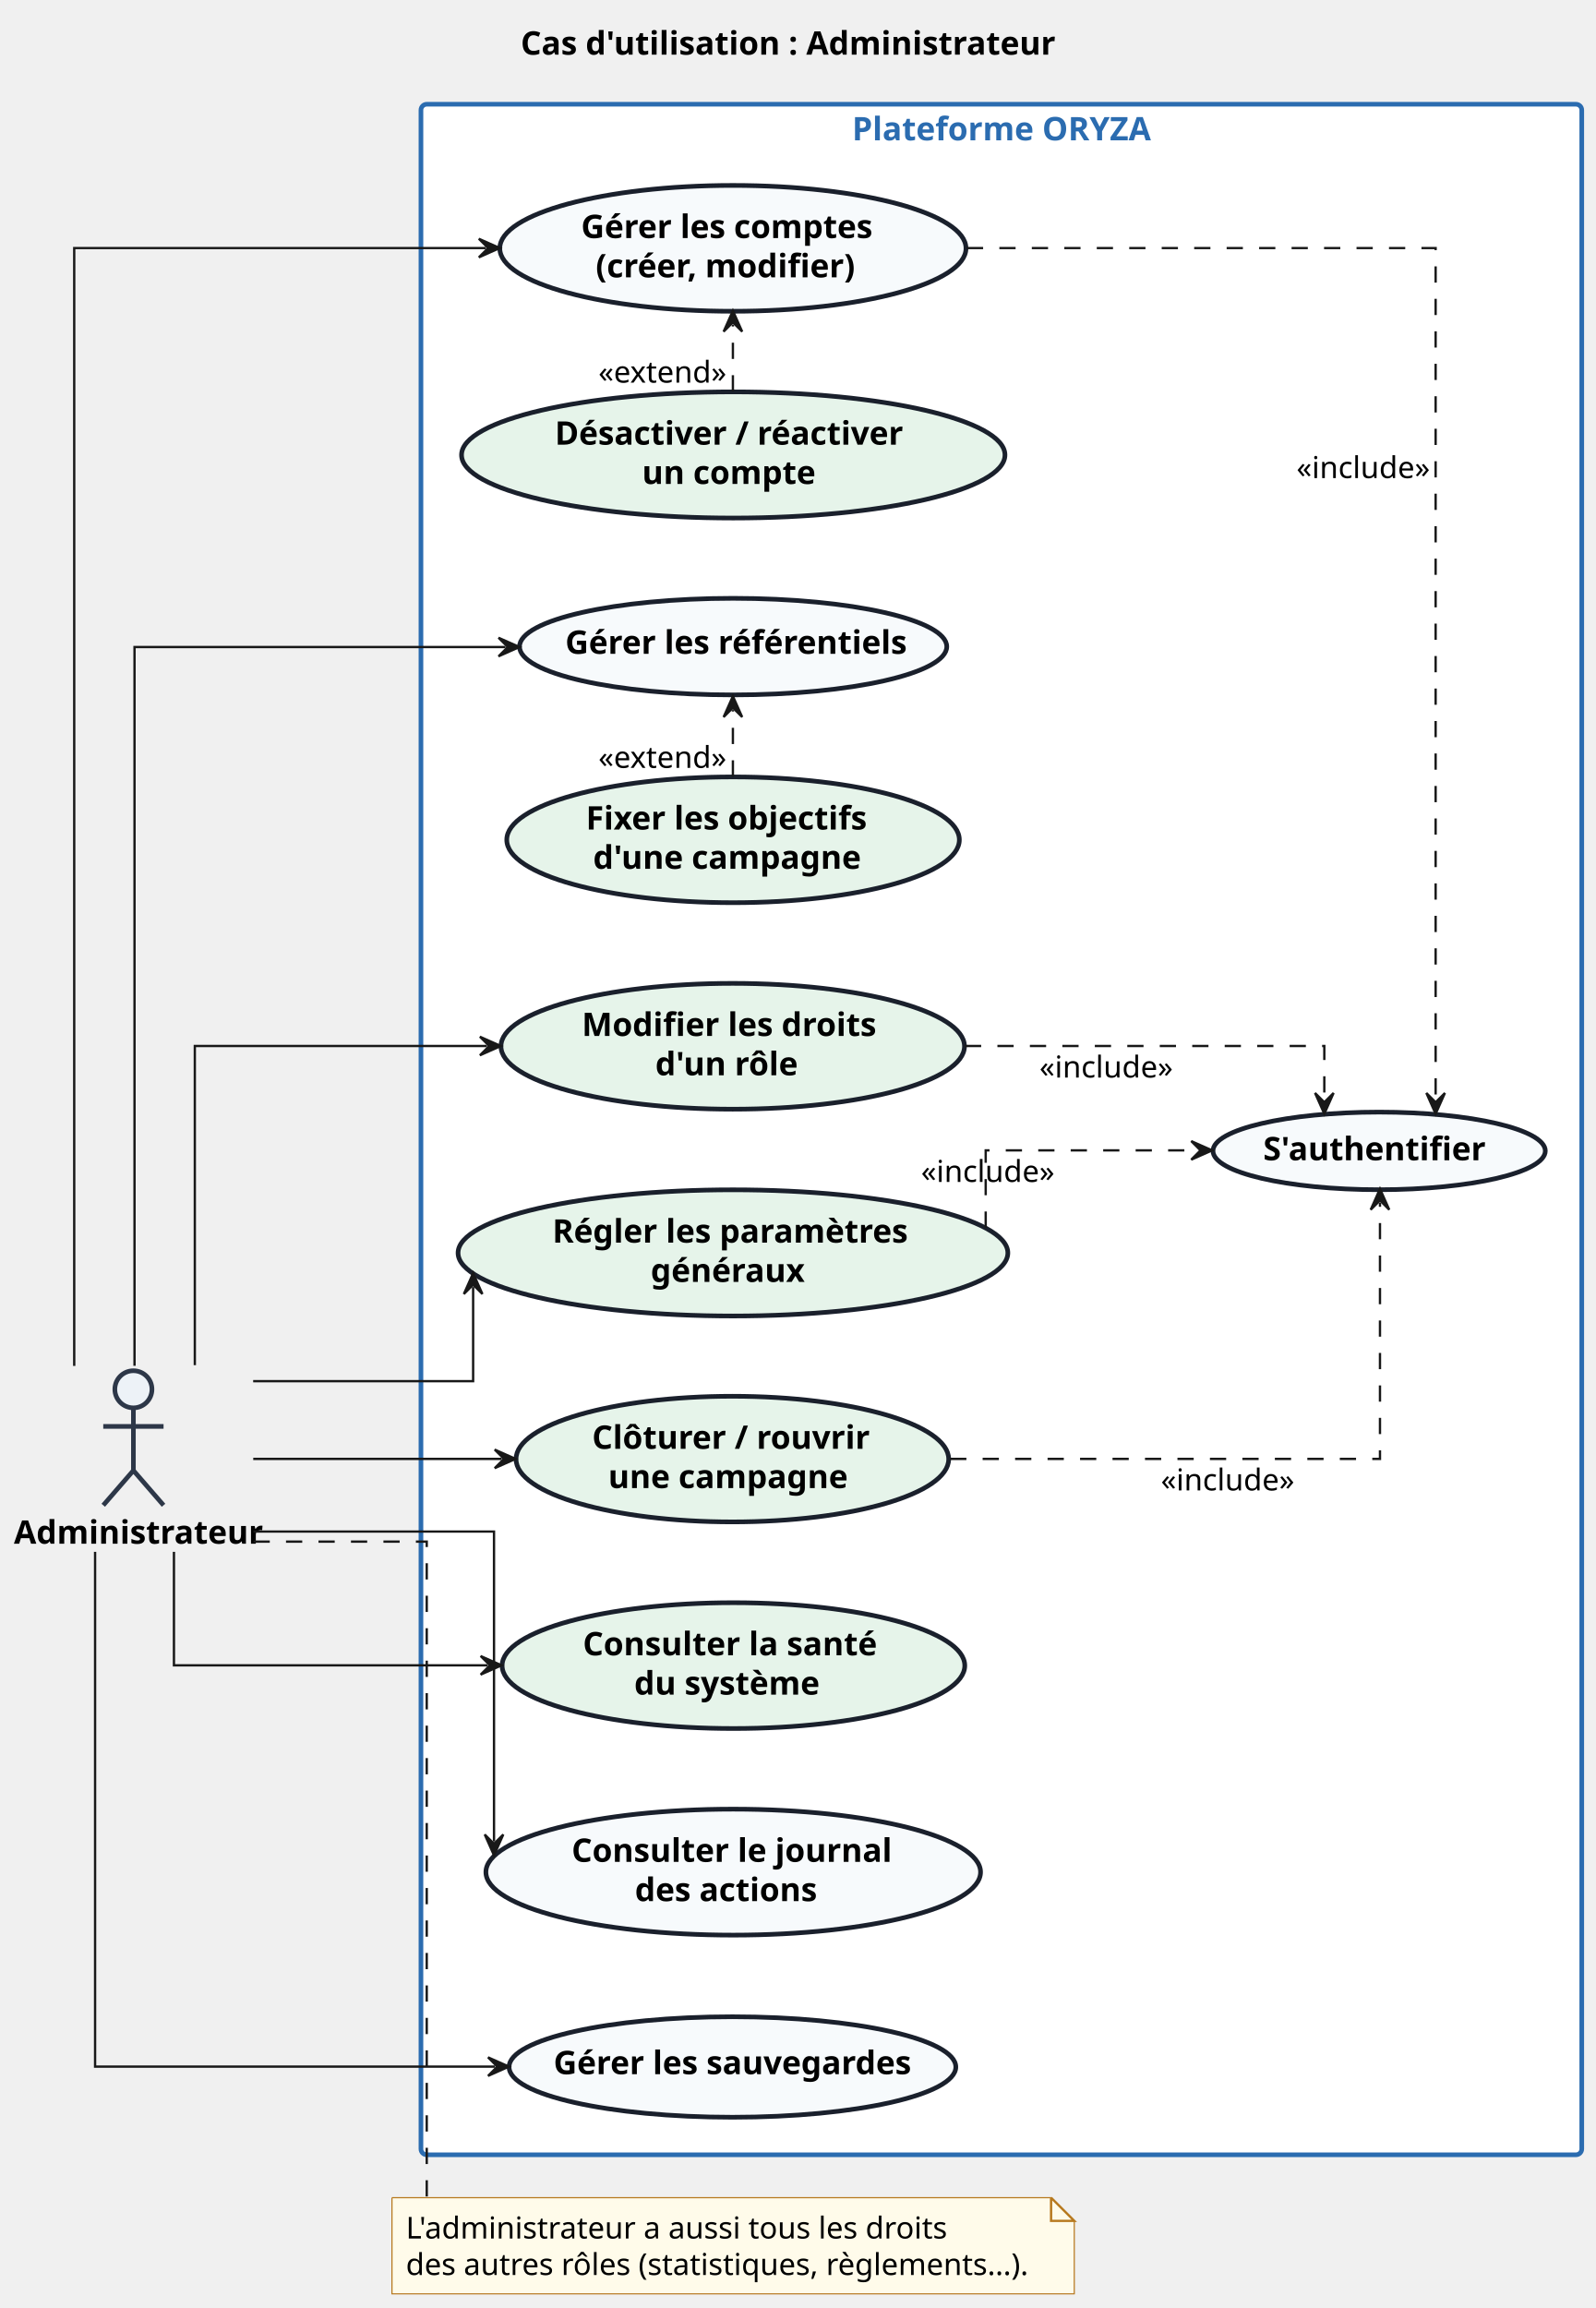
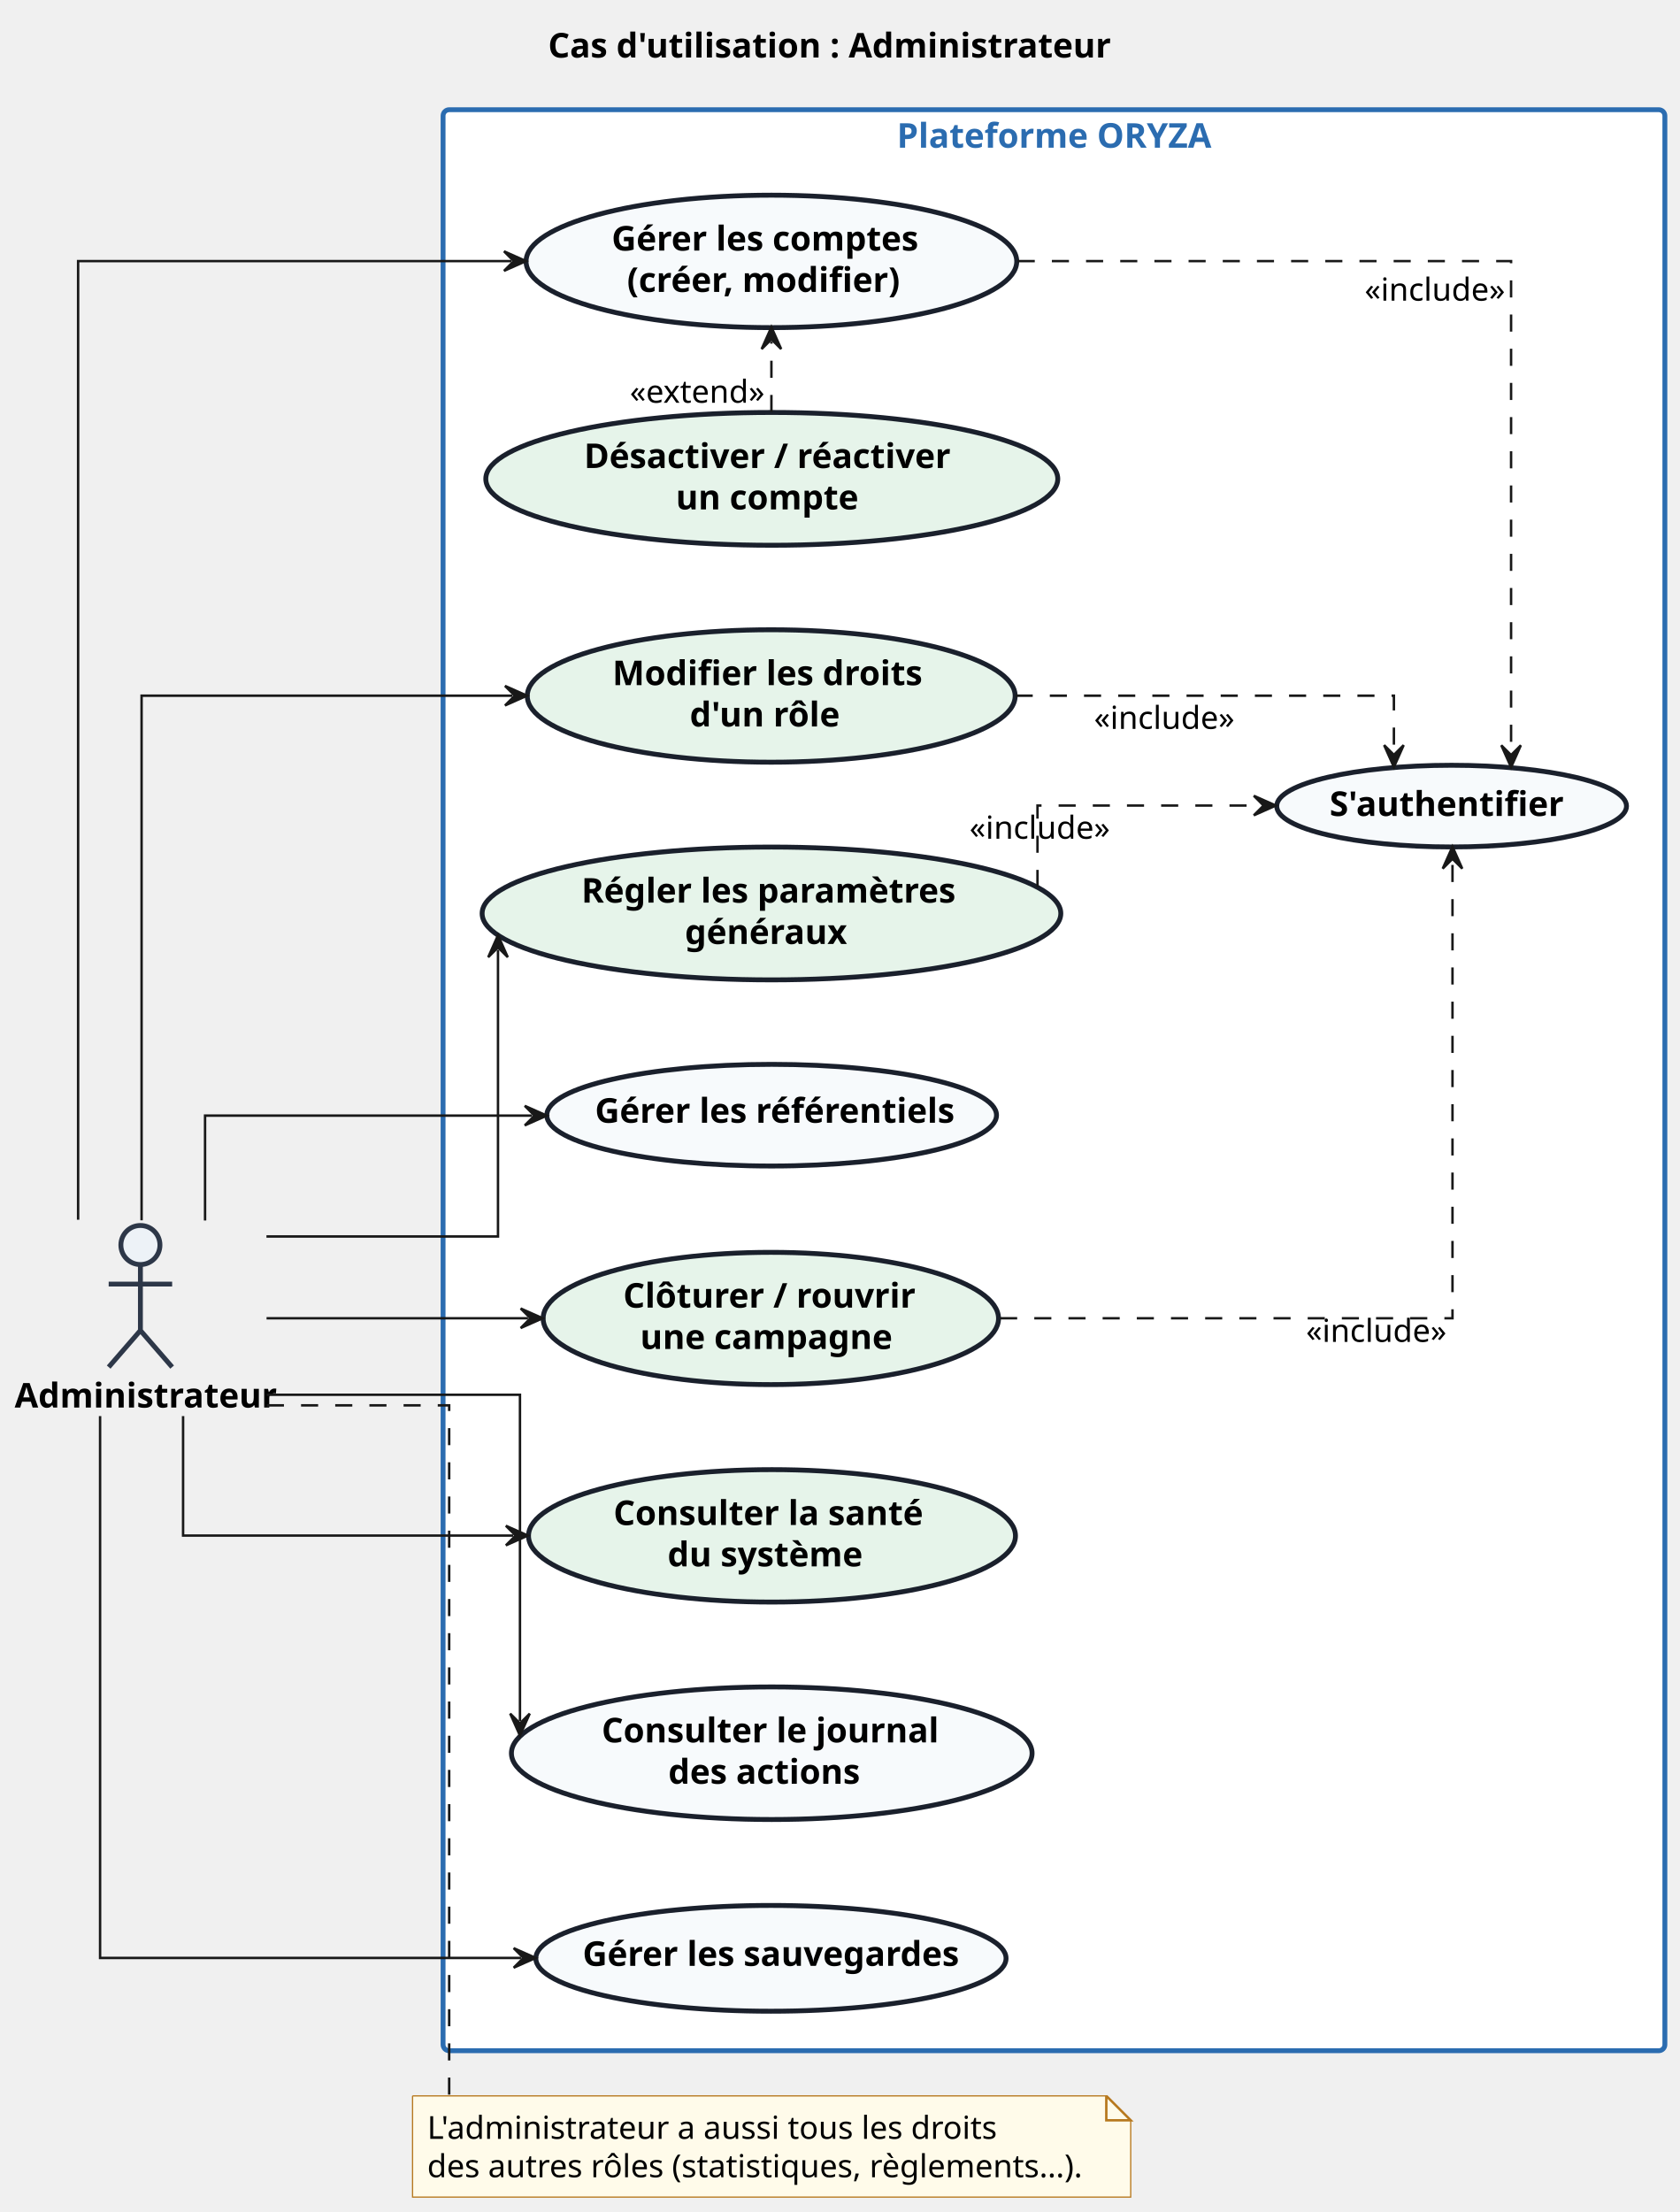
- <svg xmlns="http://www.w3.org/2000/svg" contentStyleType="text/css" height="995px" preserveAspectRatio="none" style="width:688px;height:995px;background:#FFFFFF;" version="1.1" viewBox="0 0 688 995" width="688px" zoomAndPan="magnify">
+ <svg xmlns="http://www.w3.org/2000/svg" contentStyleType="text/css" height="906px" preserveAspectRatio="none" style="width:688px;height:906px;background:#FFFFFF;" version="1.1" viewBox="0 0 688 906" width="688px" zoomAndPan="magnify">
  <defs />
  <g>
    <text fill="#000000" font-family="Segoe UI" font-size="14" font-weight="bold" lengthAdjust="spacing" textLength="224.971" x="224.515" y="23.562">Cas d'utilisation : Administrateur</text>
    <g id="cluster_&lt;b&gt;Plateforme ORYZA&lt;/b&gt;">
-       <rect fill="#FFFFFF" height="884" rx="2.5" ry="2.5" style="stroke:#2B6CB0;stroke-width:2.0;" width="500.5" x="181.5" y="44.94" />
+       <rect fill="#FFFFFF" height="795" rx="2.5" ry="2.5" style="stroke:#2B6CB0;stroke-width:2.0;" width="500.5" x="181.5" y="44.94" />
      <text fill="#2B6CB0" font-family="Segoe UI" font-size="14" font-weight="bold" lengthAdjust="spacing" textLength="128.714" x="367.393" y="60.502">Plateforme ORYZA</text>
    </g>
    <g id="elem_UC_Auth">
-       <ellipse cx="594.643" cy="496.168" fill="#F7FAFC" rx="71.643" ry="16.729" style="stroke:#1A202C;stroke-width:2.0;" />
-       <text fill="#000000" font-family="Segoe UI" font-size="14" font-weight="bold" lengthAdjust="spacing" textLength="93.981" x="544.653" y="500.199">S'authentifier</text>
+       <ellipse cx="594.643" cy="330.168" fill="#F7FAFC" rx="71.643" ry="16.729" style="stroke:#1A202C;stroke-width:2.0;" />
+       <text fill="#000000" font-family="Segoe UI" font-size="14" font-weight="bold" lengthAdjust="spacing" textLength="93.981" x="544.653" y="334.199">S'authentifier</text>
    </g>
    <g id="elem_UC_Comptes">
      <ellipse cx="316.001" cy="107.064" fill="#F7FAFC" rx="100.501" ry="27.124" style="stroke:#1A202C;stroke-width:2.0;" />
      <text fill="#000000" font-family="Segoe UI" font-size="14" font-weight="bold" lengthAdjust="spacing" textLength="124.927" x="250.538" y="102.625">Gérer les comptes</text>
      <text fill="#000000" font-family="Segoe UI" font-size="14" font-weight="bold" lengthAdjust="spacing" textLength="112.253" x="256.875" y="119.564">(créer, modifier)</text>
    </g>
    <g id="elem_UC_Desactiver">
      <ellipse cx="316.155" cy="196.135" fill="#E6F4EA" rx="117.155" ry="27.196" style="stroke:#1A202C;stroke-width:2.0;" />
      <text fill="#000000" font-family="Segoe UI" font-size="14" font-weight="bold" lengthAdjust="spacing" textLength="147.841" x="239.235" y="191.697">Désactiver / réactiver</text>
      <text fill="#000000" font-family="Segoe UI" font-size="14" font-weight="bold" lengthAdjust="spacing" textLength="72.639" x="276.836" y="208.636">un compte</text>
    </g>
    <g id="elem_UC_Droits">
-       <ellipse cx="315.925" cy="451.061" fill="#E6F4EA" rx="99.925" ry="27.121" style="stroke:#1A202C;stroke-width:2.0;" />
-       <text fill="#000000" font-family="Segoe UI" font-size="14" font-weight="bold" lengthAdjust="spacing" textLength="124.134" x="250.858" y="446.622">Modifier les droits</text>
-       <text fill="#000000" font-family="Segoe UI" font-size="14" font-weight="bold" lengthAdjust="spacing" textLength="60.737" x="282.556" y="463.562">d'un rôle</text>
+       <ellipse cx="315.925" cy="285.061" fill="#E6F4EA" rx="99.925" ry="27.121" style="stroke:#1A202C;stroke-width:2.0;" />
+       <text fill="#000000" font-family="Segoe UI" font-size="14" font-weight="bold" lengthAdjust="spacing" textLength="124.134" x="250.858" y="280.622">Modifier les droits</text>
+       <text fill="#000000" font-family="Segoe UI" font-size="14" font-weight="bold" lengthAdjust="spacing" textLength="60.737" x="282.556" y="297.562">d'un rôle</text>
    </g>
    <g id="elem_UC_Parametres">
-       <ellipse cx="316.026" cy="540.14" fill="#E6F4EA" rx="118.526" ry="27.201" style="stroke:#1A202C;stroke-width:2.0;" />
-       <text fill="#000000" font-family="Segoe UI" font-size="14" font-weight="bold" lengthAdjust="spacing" textLength="149.727" x="238.162" y="535.702">Régler les paramètres</text>
-       <text fill="#000000" font-family="Segoe UI" font-size="14" font-weight="bold" lengthAdjust="spacing" textLength="64.907" x="280.573" y="552.641">généraux</text>
+       <ellipse cx="316.026" cy="374.14" fill="#E6F4EA" rx="118.526" ry="27.201" style="stroke:#1A202C;stroke-width:2.0;" />
+       <text fill="#000000" font-family="Segoe UI" font-size="14" font-weight="bold" lengthAdjust="spacing" textLength="149.727" x="238.162" y="369.702">Régler les paramètres</text>
+       <text fill="#000000" font-family="Segoe UI" font-size="14" font-weight="bold" lengthAdjust="spacing" textLength="64.907" x="280.573" y="386.641">généraux</text>
    </g>
    <g id="elem_UC_Referentiels">
-       <ellipse cx="316.106" cy="278.761" fill="#F7FAFC" rx="92.106" ry="20.821" style="stroke:#1A202C;stroke-width:2.0;" />
-       <text fill="#000000" font-family="Segoe UI" font-size="14" font-weight="bold" lengthAdjust="spacing" textLength="144.799" x="243.707" y="281.853">Gérer les référentiels</text>
-     </g>
-     <g id="elem_UC_Objectifs">
-       <ellipse cx="316.07" cy="362.048" fill="#E6F4EA" rx="97.57" ry="27.109" style="stroke:#1A202C;stroke-width:2.0;" />
-       <text fill="#000000" font-family="Segoe UI" font-size="14" font-weight="bold" lengthAdjust="spacing" textLength="120.894" x="252.623" y="357.61">Fixer les objectifs</text>
-       <text fill="#000000" font-family="Segoe UI" font-size="14" font-weight="bold" lengthAdjust="spacing" textLength="114.652" x="255.744" y="374.549">d'une campagne</text>
+       <ellipse cx="316.106" cy="456.761" fill="#F7FAFC" rx="92.106" ry="20.821" style="stroke:#1A202C;stroke-width:2.0;" />
+       <text fill="#000000" font-family="Segoe UI" font-size="14" font-weight="bold" lengthAdjust="spacing" textLength="144.799" x="243.707" y="459.853">Gérer les référentiels</text>
    </g>
    <g id="elem_UC_Cloture">
-       <ellipse cx="315.772" cy="629.024" fill="#E6F4EA" rx="93.272" ry="27.085" style="stroke:#1A202C;stroke-width:2.0;" />
-       <text fill="#000000" font-family="Segoe UI" font-size="14" font-weight="bold" lengthAdjust="spacing" textLength="114.981" x="255.282" y="624.586">Clôturer / rouvrir</text>
-       <text fill="#000000" font-family="Segoe UI" font-size="14" font-weight="bold" lengthAdjust="spacing" textLength="101.083" x="262.231" y="641.525">une campagne</text>
+       <ellipse cx="315.772" cy="540.024" fill="#E6F4EA" rx="93.272" ry="27.085" style="stroke:#1A202C;stroke-width:2.0;" />
+       <text fill="#000000" font-family="Segoe UI" font-size="14" font-weight="bold" lengthAdjust="spacing" textLength="114.981" x="255.282" y="535.586">Clôturer / rouvrir</text>
+       <text fill="#000000" font-family="Segoe UI" font-size="14" font-weight="bold" lengthAdjust="spacing" textLength="101.083" x="262.231" y="552.525">une campagne</text>
    </g>
    <g id="elem_UC_Sante">
-       <ellipse cx="316.241" cy="718.06" fill="#E6F4EA" rx="99.741" ry="27.12" style="stroke:#1A202C;stroke-width:2.0;" />
-       <text fill="#000000" font-family="Segoe UI" font-size="14" font-weight="bold" lengthAdjust="spacing" textLength="123.881" x="251.3" y="713.621">Consulter la santé</text>
-       <text fill="#000000" font-family="Segoe UI" font-size="14" font-weight="bold" lengthAdjust="spacing" textLength="79.55" x="273.466" y="730.561">du système</text>
+       <ellipse cx="316.241" cy="629.06" fill="#E6F4EA" rx="99.741" ry="27.12" style="stroke:#1A202C;stroke-width:2.0;" />
+       <text fill="#000000" font-family="Segoe UI" font-size="14" font-weight="bold" lengthAdjust="spacing" textLength="123.881" x="251.3" y="624.621">Consulter la santé</text>
+       <text fill="#000000" font-family="Segoe UI" font-size="14" font-weight="bold" lengthAdjust="spacing" textLength="79.55" x="273.466" y="641.561">du système</text>
    </g>
    <g id="elem_UC_Journal">
-       <ellipse cx="316.142" cy="807.092" fill="#F7FAFC" rx="106.642" ry="27.153" style="stroke:#1A202C;stroke-width:2.0;" />
-       <text fill="#000000" font-family="Segoe UI" font-size="14" font-weight="bold" lengthAdjust="spacing" textLength="133.376" x="246.454" y="802.654">Consulter le journal</text>
-       <text fill="#000000" font-family="Segoe UI" font-size="14" font-weight="bold" lengthAdjust="spacing" textLength="78.75" x="273.767" y="819.593">des actions</text>
+       <ellipse cx="316.142" cy="718.092" fill="#F7FAFC" rx="106.642" ry="27.153" style="stroke:#1A202C;stroke-width:2.0;" />
+       <text fill="#000000" font-family="Segoe UI" font-size="14" font-weight="bold" lengthAdjust="spacing" textLength="133.376" x="246.454" y="713.654">Consulter le journal</text>
+       <text fill="#000000" font-family="Segoe UI" font-size="14" font-weight="bold" lengthAdjust="spacing" textLength="78.75" x="273.767" y="730.593">des actions</text>
    </g>
    <g id="elem_UC_Sauvegardes">
-       <ellipse cx="315.81" cy="891.101" fill="#F7FAFC" rx="96.31" ry="21.662" style="stroke:#1A202C;stroke-width:2.0;" />
-       <text fill="#000000" font-family="Segoe UI" font-size="14" font-weight="bold" lengthAdjust="spacing" textLength="154.294" x="238.663" y="894.194">Gérer les sauvegardes</text>
+       <ellipse cx="315.81" cy="802.101" fill="#F7FAFC" rx="96.31" ry="21.662" style="stroke:#1A202C;stroke-width:2.0;" />
+       <text fill="#000000" font-family="Segoe UI" font-size="14" font-weight="bold" lengthAdjust="spacing" textLength="154.294" x="238.663" y="805.194">Gérer les sauvegardes</text>
    </g>
    <g id="elem_Admin">
-       <ellipse cx="57.519" cy="598.939" fill="#EDF2F7" rx="8" ry="8" style="stroke:#2D3748;stroke-width:2.0;" />
-       <path d="M57.519,606.939 L57.519,633.939 M44.519,614.939 L70.519,614.939 M57.519,633.939 L44.519,648.939 M57.519,633.939 L70.519,648.939 " fill="none" style="stroke:#2D3748;stroke-width:2.0;" />
-       <text fill="#000000" font-family="Segoe UI" font-size="14" font-weight="bold" lengthAdjust="spacing" textLength="103.038" x="6" y="665.502">Administrateur</text>
+       <ellipse cx="57.519" cy="509.94" fill="#EDF2F7" rx="8" ry="8" style="stroke:#2D3748;stroke-width:2.0;" />
+       <path d="M57.519,517.939 L57.519,544.939 M44.519,525.939 L70.519,525.939 M57.519,544.939 L44.519,559.939 M57.519,544.939 L70.519,559.939 " fill="none" style="stroke:#2D3748;stroke-width:2.0;" />
+       <text fill="#000000" font-family="Segoe UI" font-size="14" font-weight="bold" lengthAdjust="spacing" textLength="103.038" x="6" y="576.502">Administrateur</text>
    </g>
-     <g id="elem_GMN29">
-       <path d="M169,947.439 L169,988.898 L463.19,988.898 L463.19,957.439 L453.19,947.439 L169,947.439 " fill="#FFFBEA" style="stroke:#B7791F;stroke-width:0.5;" />
-       <path d="M453.19,947.439 L453.19,957.439 L463.19,957.439 L453.19,947.439 " fill="#FFFBEA" style="stroke:#B7791F;stroke-width:1.0;" />
-       <text fill="#000000" font-family="Segoe UI" font-size="13" lengthAdjust="spacing" textLength="236.133" x="175" y="965.033">L'administrateur a aussi tous les droits</text>
-       <text fill="#000000" font-family="Segoe UI" font-size="13" lengthAdjust="spacing" textLength="273.19" x="175" y="980.763">des autres rôles (statistiques, règlements…).</text>
+     <g id="elem_GMN27">
+       <path d="M169,858.439 L169,899.898 L463.19,899.898 L463.19,868.439 L453.19,858.439 L169,858.439 " fill="#FFFBEA" style="stroke:#B7791F;stroke-width:0.5;" />
+       <path d="M453.19,858.439 L453.19,868.439 L463.19,868.439 L453.19,858.439 " fill="#FFFBEA" style="stroke:#B7791F;stroke-width:1.0;" />
+       <text fill="#000000" font-family="Segoe UI" font-size="13" lengthAdjust="spacing" textLength="236.133" x="175" y="876.033">L'administrateur a aussi tous les droits</text>
+       <text fill="#000000" font-family="Segoe UI" font-size="13" lengthAdjust="spacing" textLength="273.19" x="175" y="891.763">des autres rôles (statistiques, règlements…).</text>
    </g>
    <g id="link_Admin_UC_Comptes">
-       <path d="M32,588.85 C32,466.61 32,106.939 32,106.939 C32,106.939 127.77,106.939 209.47,106.939 " fill="none" id="Admin-to-UC_Comptes" style="stroke:#181818;stroke-width:1.0;" />
+       <path d="M32,499.589 C32,392.099 32,106.939 32,106.939 C32,106.939 127.77,106.939 209.47,106.939 " fill="none" id="Admin-to-UC_Comptes" style="stroke:#181818;stroke-width:1.0;" />
      <polygon fill="#181818" points="215.47,106.939,206.47,102.939,210.47,106.939,206.47,110.939,215.47,106.939" style="stroke:#181818;stroke-width:1.0;" />
    </g>
    <g id="link_Admin_UC_Droits">
-       <path d="M84,588.549 C84,536.029 84,450.94 84,450.94 C84,450.94 147.14,450.94 209.93,450.94 " fill="none" id="Admin-to-UC_Droits" style="stroke:#181818;stroke-width:1.0;" />
-       <polygon fill="#181818" points="215.93,450.94,206.93,446.94,210.93,450.94,206.93,454.94,215.93,450.94" style="stroke:#181818;stroke-width:1.0;" />
+       <path d="M58,499.82 C58,428 58,284.94 58,284.94 C58,284.94 137.36,284.94 209.88,284.94 " fill="none" id="Admin-to-UC_Droits" style="stroke:#181818;stroke-width:1.0;" />
+       <polygon fill="#181818" points="215.88,284.94,206.88,280.94,210.88,284.94,206.88,288.94,215.88,284.94" style="stroke:#181818;stroke-width:1.0;" />
    </g>
    <g id="link_Admin_UC_Parametres">
-       <path d="M109.15,595.439 C151.33,595.439 204,595.439 204,595.439 C204,595.439 204,570.549 204,554.86 " fill="none" id="Admin-to-UC_Parametres" style="stroke:#181818;stroke-width:1.0;" />
-       <polygon fill="#181818" points="204,548.86,200,557.86,204,553.86,208,557.86,204,548.86" style="stroke:#181818;stroke-width:1.0;" />
+       <path d="M109.15,506.44 C151.33,506.44 204,506.44 204,506.44 C204,506.44 204,418.979 204,389.05 " fill="none" id="Admin-to-UC_Parametres" style="stroke:#181818;stroke-width:1.0;" />
+       <polygon fill="#181818" points="204,383.05,200,392.05,204,388.05,208,392.05,204,383.05" style="stroke:#181818;stroke-width:1.0;" />
    </g>
    <g id="link_Admin_UC_Referentiels">
-       <path d="M58,588.789 C58,496.86 58,278.94 58,278.94 C58,278.94 143.85,278.94 217.95,278.94 " fill="none" id="Admin-to-UC_Referentiels" style="stroke:#181818;stroke-width:1.0;" />
-       <polygon fill="#181818" points="223.95,278.94,214.95,274.94,218.95,278.94,214.95,282.94,223.95,278.94" style="stroke:#181818;stroke-width:1.0;" />
+       <path d="M84,499.899 C84,478.67 84,456.94 84,456.94 C84,456.94 153.2,456.94 217.97,456.94 " fill="none" id="Admin-to-UC_Referentiels" style="stroke:#181818;stroke-width:1.0;" />
+       <polygon fill="#181818" points="223.97,456.94,214.97,452.94,218.97,456.94,214.97,460.94,223.97,456.94" style="stroke:#181818;stroke-width:1.0;" />
    </g>
    <g id="link_Admin_UC_Cloture">
-       <path d="M109.19,628.939 C141.53,628.939 178.15,628.939 216.3,628.939 " fill="none" id="Admin-to-UC_Cloture" style="stroke:#181818;stroke-width:1.0;" />
-       <polygon fill="#181818" points="222.3,628.939,213.3,624.939,217.3,628.939,213.3,632.939,222.3,628.939" style="stroke:#181818;stroke-width:1.0;" />
+       <path d="M109.19,539.939 C141.53,539.939 178.15,539.939 216.3,539.939 " fill="none" id="Admin-to-UC_Cloture" style="stroke:#181818;stroke-width:1.0;" />
+       <polygon fill="#181818" points="222.3,539.939,213.3,535.939,217.3,539.939,213.3,543.939,222.3,539.939" style="stroke:#181818;stroke-width:1.0;" />
    </g>
    <g id="link_Admin_UC_Sante">
-       <path d="M75,669.01 C75,692.639 75,717.939 75,717.939 C75,717.939 143.94,717.939 210.24,717.939 " fill="none" id="Admin-to-UC_Sante" style="stroke:#181818;stroke-width:1.0;" />
-       <polygon fill="#181818" points="216.24,717.939,207.24,713.939,211.24,717.939,207.24,721.939,216.24,717.939" style="stroke:#181818;stroke-width:1.0;" />
+       <path d="M75,580.01 C75,603.639 75,628.939 75,628.939 C75,628.939 143.94,628.939 210.24,628.939 " fill="none" id="Admin-to-UC_Sante" style="stroke:#181818;stroke-width:1.0;" />
+       <polygon fill="#181818" points="216.24,628.939,207.24,624.939,211.24,628.939,207.24,632.939,216.24,628.939" style="stroke:#181818;stroke-width:1.0;" />
    </g>
    <g id="link_Admin_UC_Journal">
-       <path d="M109.28,660.269 C154.51,660.269 213,660.269 213,660.269 C213,660.269 213,764.569 213,793.87 " fill="none" id="Admin-to-UC_Journal" style="stroke:#181818;stroke-width:1.0;" />
-       <polygon fill="#181818" points="213,799.87,217,790.87,213,794.87,209,790.87,213,799.87" style="stroke:#181818;stroke-width:1.0;" />
+       <path d="M109.28,571.269 C154.51,571.269 213,571.269 213,571.269 C213,571.269 213,675.569 213,704.87 " fill="none" id="Admin-to-UC_Journal" style="stroke:#181818;stroke-width:1.0;" />
+       <polygon fill="#181818" points="213,710.87,217,701.87,213,705.87,209,701.87,213,710.87" style="stroke:#181818;stroke-width:1.0;" />
    </g>
    <g id="link_Admin_UC_Sauvegardes">
-       <path d="M41,669.019 C41,742.409 41,890.939 41,890.939 C41,890.939 134.19,890.939 213.43,890.939 " fill="none" id="Admin-to-UC_Sauvegardes" style="stroke:#181818;stroke-width:1.0;" />
-       <polygon fill="#181818" points="219.43,890.939,210.43,886.939,214.43,890.939,210.43,894.939,219.43,890.939" style="stroke:#181818;stroke-width:1.0;" />
+       <path d="M41,580.019 C41,653.409 41,801.939 41,801.939 C41,801.939 134.19,801.939 213.43,801.939 " fill="none" id="Admin-to-UC_Sauvegardes" style="stroke:#181818;stroke-width:1.0;" />
+       <polygon fill="#181818" points="219.43,801.939,210.43,797.939,214.43,801.939,210.43,805.939,219.43,801.939" style="stroke:#181818;stroke-width:1.0;" />
    </g>
    <g id="link_UC_Desactiver_UC_Comptes">
      <path d="M316,168.75 C316,157.709 316,150.98 316,139.959 " fill="none" id="UC_Desactiver-to-UC_Comptes" style="stroke:#181818;stroke-width:1.0;stroke-dasharray:7.0,7.0;" />
      <polygon fill="#181818" points="316,133.959,312,142.959,316,138.959,320,142.959,316,133.959" style="stroke:#181818;stroke-width:1.0;" />
      <text fill="#000000" font-family="Segoe UI" font-size="13" lengthAdjust="spacing" textLength="57.294" x="258" y="164.953">«extend»</text>
    </g>
-     <g id="link_UC_Objectifs_UC_Referentiels">
-       <path d="M316,334.76 C316,323.51 316,316.659 316,306.12 " fill="none" id="UC_Objectifs-to-UC_Referentiels" style="stroke:#181818;stroke-width:1.0;stroke-dasharray:7.0,7.0;" />
-       <polygon fill="#181818" points="316,300.12,312,309.12,316,305.12,320,309.12,316,300.12" style="stroke:#181818;stroke-width:1.0;" />
-       <text fill="#000000" font-family="Segoe UI" font-size="13" lengthAdjust="spacing" textLength="57.294" x="258" y="331.033">«extend»</text>
-     </g>
    <g id="link_UC_Comptes_UC_Auth">
-       <path d="M416.89,106.939 C505.04,106.939 619,106.939 619,106.939 C619,106.939 619,401.43 619,474.209 " fill="none" id="UC_Comptes-to-UC_Auth" style="stroke:#181818;stroke-width:1.0;stroke-dasharray:7.0,7.0;" />
-       <polygon fill="#181818" points="619,480.209,623,471.209,619,475.209,615,471.209,619,480.209" style="stroke:#181818;stroke-width:1.0;" />
-       <text fill="#000000" font-family="Segoe UI" font-size="13" lengthAdjust="spacing" textLength="59.776" x="559" y="206.113">«include»</text>
+       <path d="M416.89,106.939 C505.04,106.939 619,106.939 619,106.939 C619,106.939 619,257.5 619,308.26 " fill="none" id="UC_Comptes-to-UC_Auth" style="stroke:#181818;stroke-width:1.0;stroke-dasharray:7.0,7.0;" />
+       <polygon fill="#181818" points="619,314.26,623,305.26,619,309.26,615,305.26,619,314.26" style="stroke:#181818;stroke-width:1.0;" />
+       <text fill="#000000" font-family="Segoe UI" font-size="13" lengthAdjust="spacing" textLength="59.776" x="559" y="123.143">«include»</text>
    </g>
    <g id="link_UC_Droits_UC_Auth">
-       <path d="M416.05,450.94 C487.49,450.94 571,450.94 571,450.94 C571,450.94 571,461.219 571,474.2 " fill="none" id="UC_Droits-to-UC_Auth" style="stroke:#181818;stroke-width:1.0;stroke-dasharray:7.0,7.0;" />
-       <polygon fill="#181818" points="571,480.2,575,471.2,571,475.2,567,471.2,571,480.2" style="stroke:#181818;stroke-width:1.0;" />
-       <text fill="#000000" font-family="Segoe UI" font-size="13" lengthAdjust="spacing" textLength="59.776" x="448.16" y="464.533">«include»</text>
+       <path d="M416.05,284.94 C487.49,284.94 571,284.94 571,284.94 C571,284.94 571,295.219 571,308.2 " fill="none" id="UC_Droits-to-UC_Auth" style="stroke:#181818;stroke-width:1.0;stroke-dasharray:7.0,7.0;" />
+       <polygon fill="#181818" points="571,314.2,575,305.2,571,309.2,567,305.2,571,314.2" style="stroke:#181818;stroke-width:1.0;" />
+       <text fill="#000000" font-family="Segoe UI" font-size="13" lengthAdjust="spacing" textLength="59.776" x="448.16" y="298.533">«include»</text>
    </g>
    <g id="link_UC_Parametres_UC_Auth">
-       <path d="M425,529.289 C425,516.269 425,495.94 425,495.94 C425,495.94 470.42,495.94 516.62,495.94 " fill="none" id="UC_Parametres-to-UC_Auth" style="stroke:#181818;stroke-width:1.0;stroke-dasharray:7.0,7.0;" />
-       <polygon fill="#181818" points="522.62,495.94,513.62,491.94,517.62,495.94,513.62,499.94,522.62,495.94" style="stroke:#181818;stroke-width:1.0;" />
-       <text fill="#000000" font-family="Segoe UI" font-size="13" lengthAdjust="spacing" textLength="59.776" x="397.13" y="509.533">«include»</text>
+       <path d="M425,363.289 C425,350.269 425,329.94 425,329.94 C425,329.94 470.42,329.94 516.62,329.94 " fill="none" id="UC_Parametres-to-UC_Auth" style="stroke:#181818;stroke-width:1.0;stroke-dasharray:7.0,7.0;" />
+       <polygon fill="#181818" points="522.62,329.94,513.62,325.94,517.62,329.94,513.62,333.94,522.62,329.94" style="stroke:#181818;stroke-width:1.0;" />
+       <text fill="#000000" font-family="Segoe UI" font-size="13" lengthAdjust="spacing" textLength="59.776" x="397.13" y="343.533">«include»</text>
    </g>
    <g id="link_UC_Cloture_UC_Auth">
-       <path d="M409.68,628.939 C490.73,628.939 595,628.939 595,628.939 C595,628.939 595,554.169 595,518.519 " fill="none" id="UC_Cloture-to-UC_Auth" style="stroke:#181818;stroke-width:1.0;stroke-dasharray:7.0,7.0;" />
-       <polygon fill="#181818" points="595,512.519,591,521.519,595,517.519,599,521.519,595,512.519" style="stroke:#181818;stroke-width:1.0;" />
-       <text fill="#000000" font-family="Segoe UI" font-size="13" lengthAdjust="spacing" textLength="59.776" x="500.55" y="642.533">«include»</text>
+       <path d="M409.68,539.939 C490.73,539.939 595,539.939 595,539.939 C595,539.939 595,402.599 595,352.769 " fill="none" id="UC_Cloture-to-UC_Auth" style="stroke:#181818;stroke-width:1.0;stroke-dasharray:7.0,7.0;" />
+       <polygon fill="#181818" points="595,346.769,591,355.769,595,351.769,599,355.769,595,346.769" style="stroke:#181818;stroke-width:1.0;" />
+       <text fill="#000000" font-family="Segoe UI" font-size="13" lengthAdjust="spacing" textLength="59.776" x="535" y="549.613">«include»</text>
    </g>
-     <g id="link_Admin_GMN29">
-       <path d="M109.32,664.61 C144.25,664.61 184,664.61 184,664.61 C184,664.61 184,878.559 184,947.09 " fill="none" id="Admin-GMN29" style="stroke:#181818;stroke-width:1.0;stroke-dasharray:7.0,7.0;" />
+     <g id="link_Admin_GMN27">
+       <path d="M109.32,575.61 C144.25,575.61 184,575.61 184,575.61 C184,575.61 184,789.559 184,858.09 " fill="none" id="Admin-GMN27" style="stroke:#181818;stroke-width:1.0;stroke-dasharray:7.0,7.0;" />
    </g>
  </g>
</svg>
